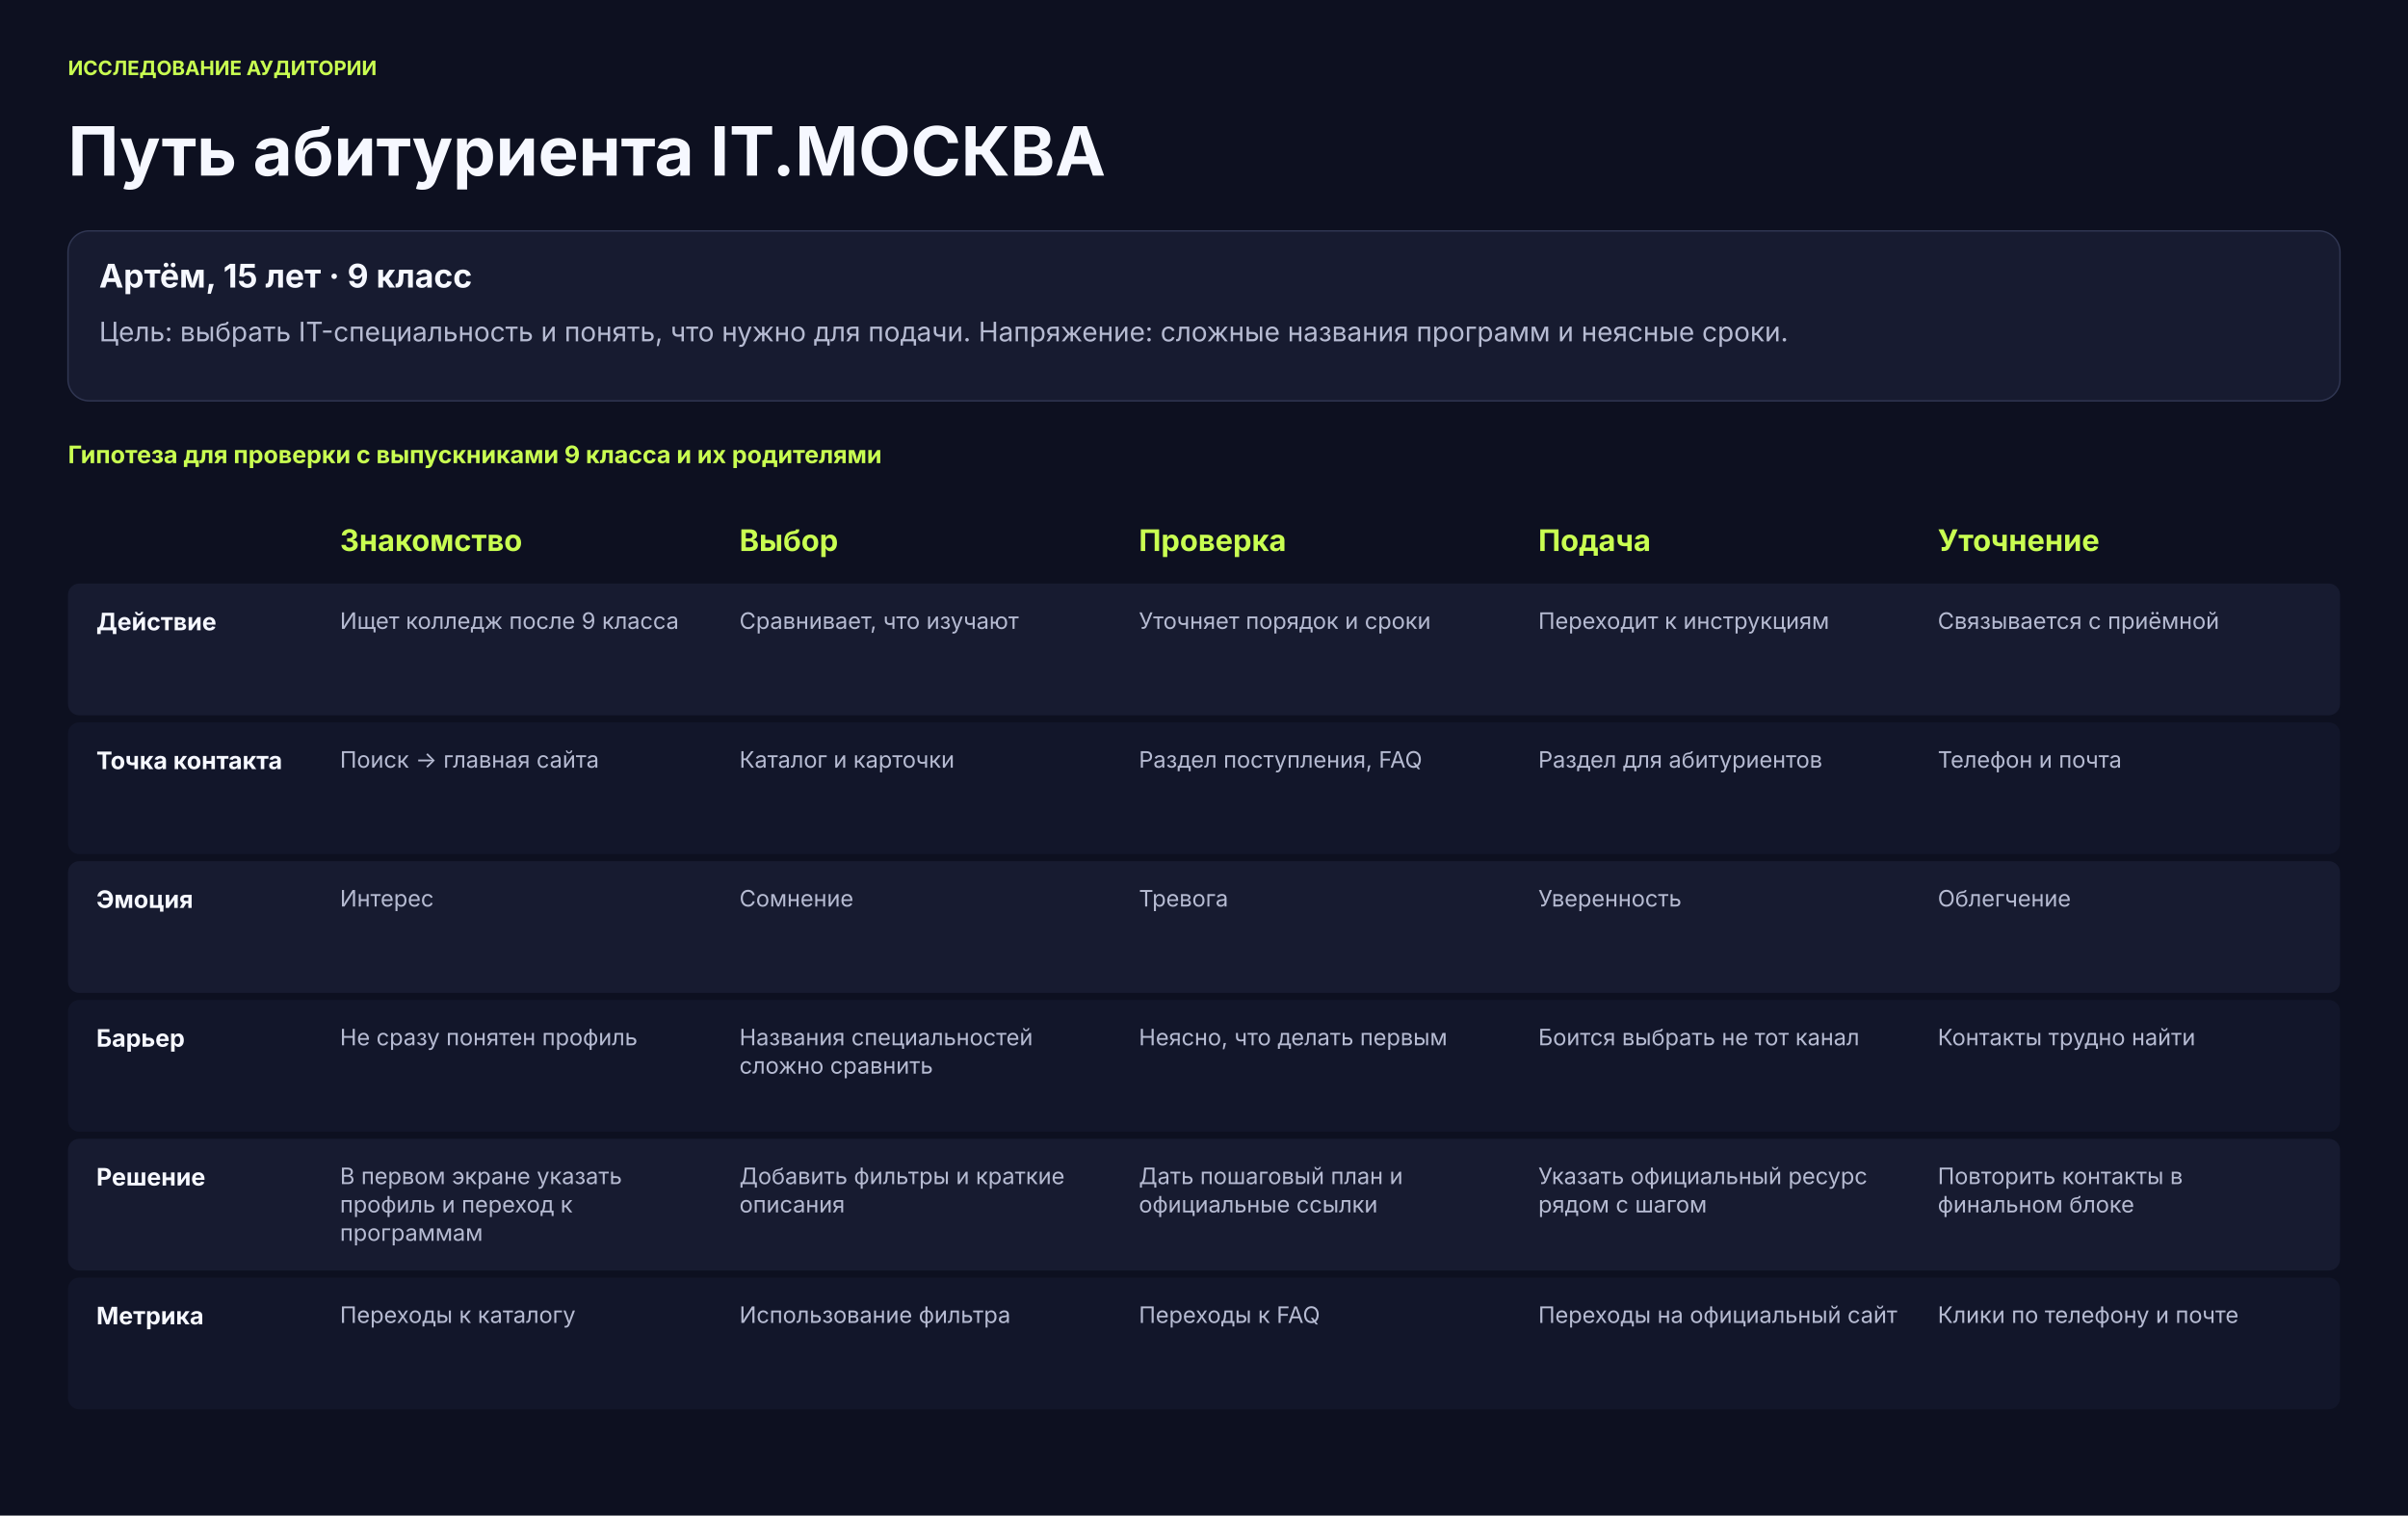
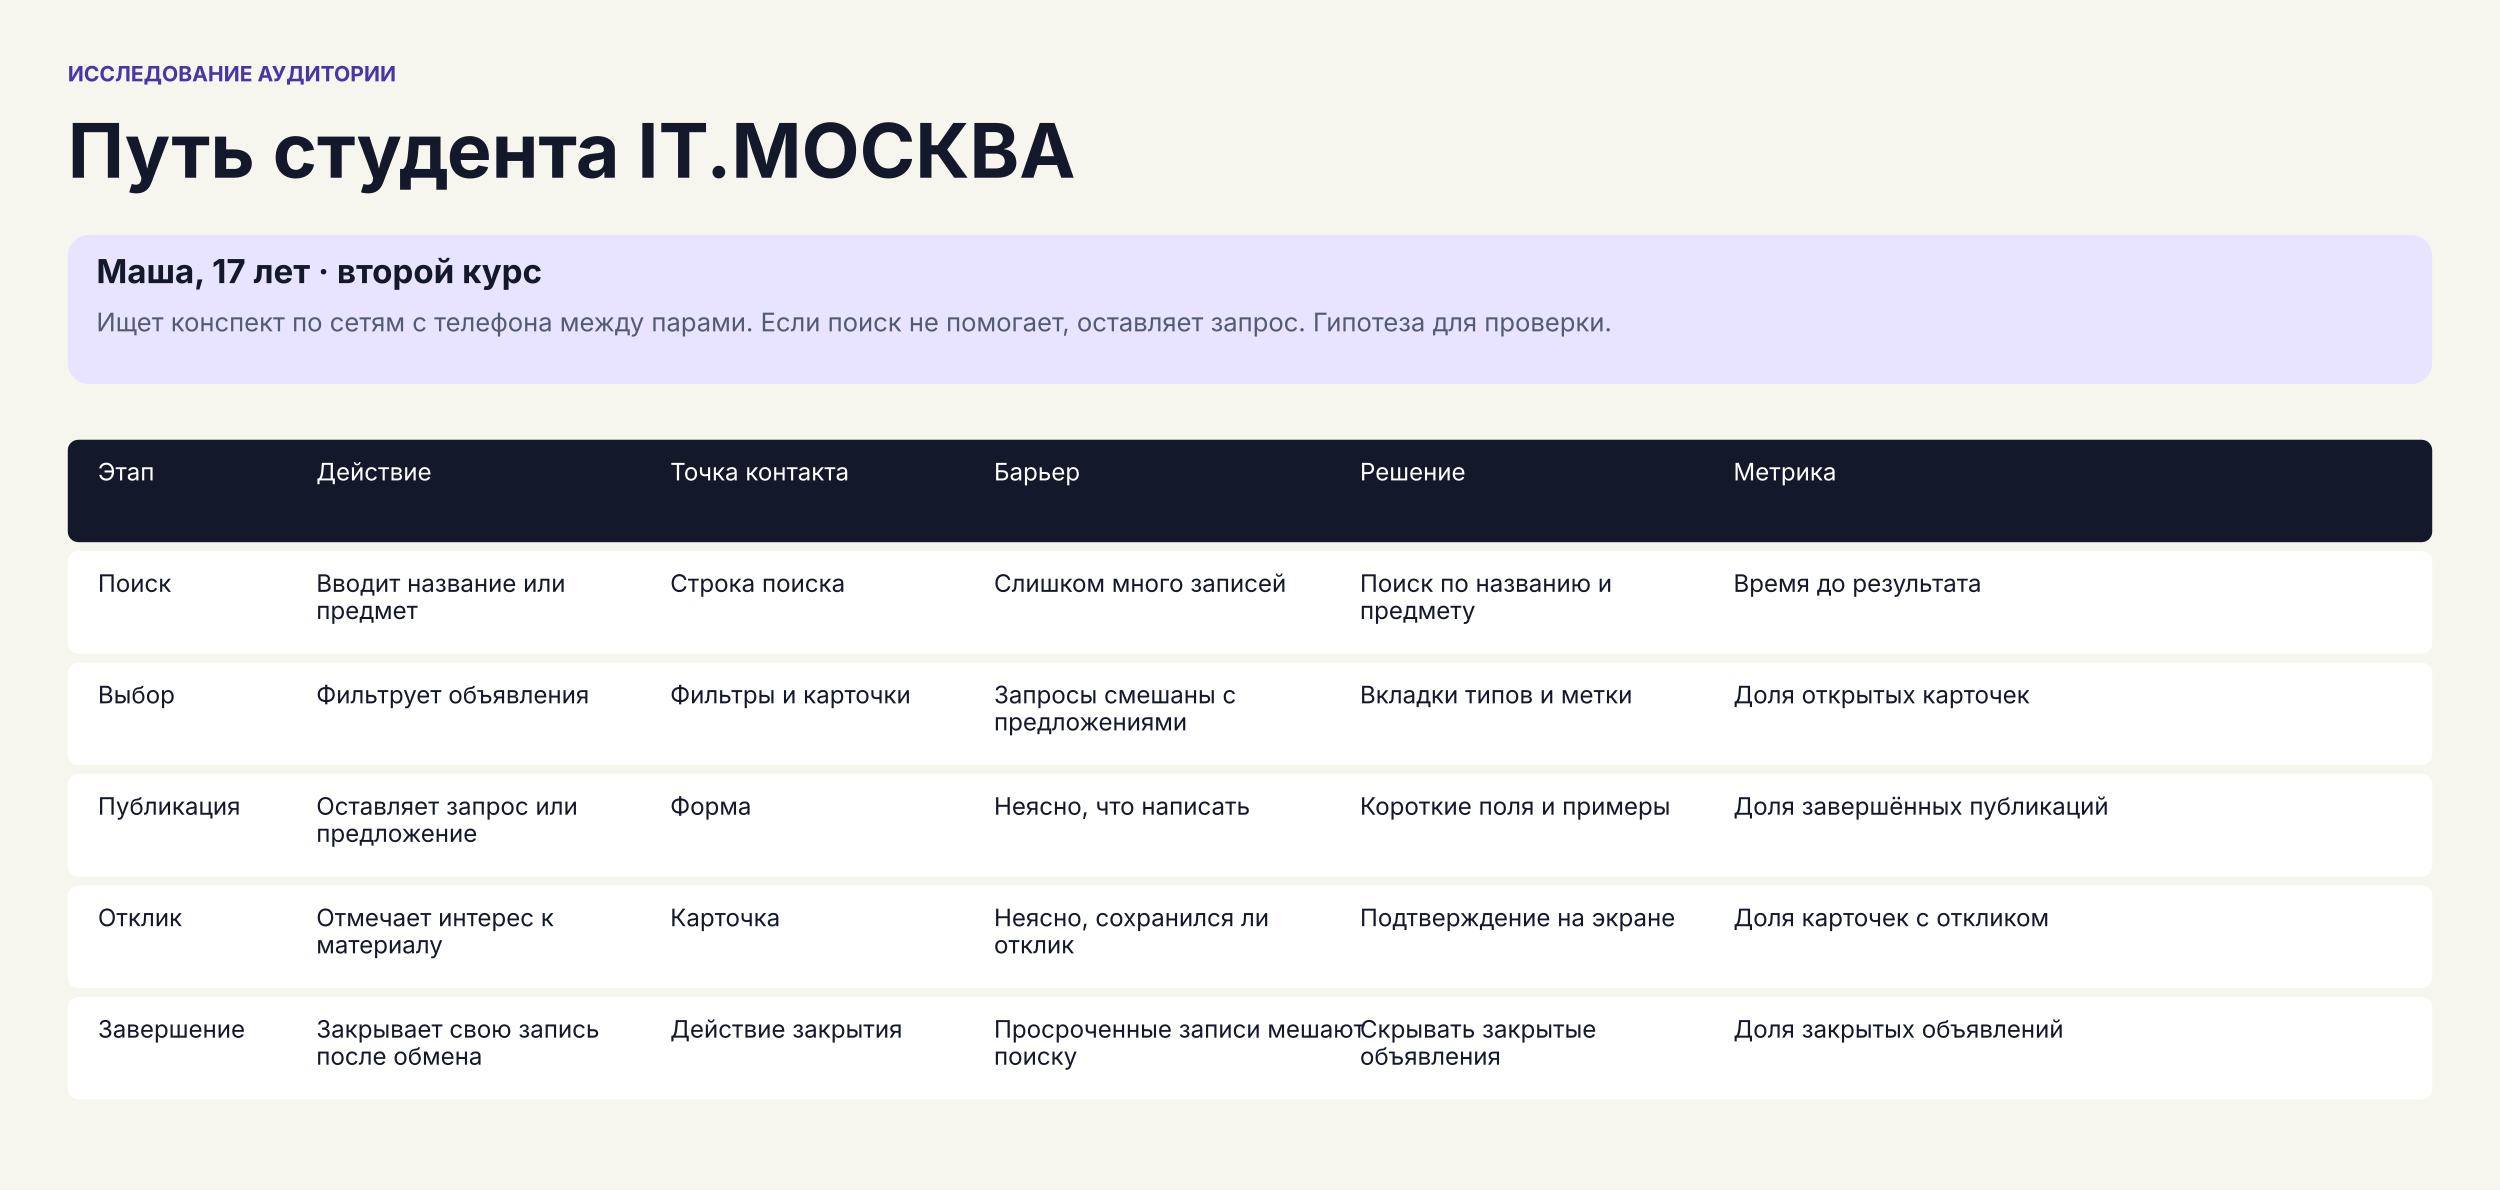
- <svg xmlns="http://www.w3.org/2000/svg" width="1700" height="1070">
-   <rect width="100%" height="100%" fill="#0D1020" />
-   <text x="48" y="53" fill="#C9FF51" font-family="Inter, Arial, sans-serif" font-size="14" font-weight="700">ИССЛЕДОВАНИЕ АУДИТОРИИ</text>
-   <text x="48" y="124" fill="#F6F8FF" font-family="Inter, Arial, sans-serif" font-size="48" font-weight="700">Путь абитуриента IT.МОСКВА</text>
-   <rect x="48" y="163" width="1604" height="120" rx="15" fill="#171B30" stroke="#303652" />
-   <text x="70" y="203" fill="#F6F8FF" font-family="Inter, Arial, sans-serif" font-size="23" font-weight="700">Артём, 15 лет · 9 класс</text>
-   <text x="70" y="241" fill="#B6BBD2" font-family="Inter, Arial, sans-serif" font-size="19" font-weight="400">Цель: выбрать IT-специальность и понять, что нужно для подачи. Напряжение: сложные названия программ и неясные сроки.</text>
-   <text x="48" y="327" fill="#C9FF51" font-family="Inter, Arial, sans-serif" font-size="17" font-weight="700">Гипотеза для проверки с выпускниками 9 класса и их родителями</text>
-   <text x="240" y="389" fill="#C9FF51" font-family="Inter, Arial, sans-serif" font-size="21" font-weight="700">Знакомство</text>
-   <text x="522" y="389" fill="#C9FF51" font-family="Inter, Arial, sans-serif" font-size="21" font-weight="700">Выбор</text>
-   <text x="804" y="389" fill="#C9FF51" font-family="Inter, Arial, sans-serif" font-size="21" font-weight="700">Проверка</text>
-   <text x="1086" y="389" fill="#C9FF51" font-family="Inter, Arial, sans-serif" font-size="21" font-weight="700">Подача</text>
-   <text x="1368" y="389" fill="#C9FF51" font-family="Inter, Arial, sans-serif" font-size="21" font-weight="700">Уточнение</text>
-   <rect x="48" y="412" width="1604" height="93" rx="8" fill="#171B30" stroke="none" />
-   <text x="68" y="445" fill="#F6F8FF" font-family="Inter, Arial, sans-serif" font-size="17" font-weight="700">Действие</text>
-   <text x="240" y="444" fill="#B6BBD2" font-family="Inter, Arial, sans-serif" font-size="16" font-weight="400">Ищет колледж после 9 класса</text>
-   <text x="522" y="444" fill="#B6BBD2" font-family="Inter, Arial, sans-serif" font-size="16" font-weight="400">Сравнивает, что изучают</text>
-   <text x="804" y="444" fill="#B6BBD2" font-family="Inter, Arial, sans-serif" font-size="16" font-weight="400">Уточняет порядок и сроки</text>
-   <text x="1086" y="444" fill="#B6BBD2" font-family="Inter, Arial, sans-serif" font-size="16" font-weight="400">Переходит к инструкциям</text>
-   <text x="1368" y="444" fill="#B6BBD2" font-family="Inter, Arial, sans-serif" font-size="16" font-weight="400">Связывается с приёмной</text>
-   <rect x="48" y="510" width="1604" height="93" rx="8" fill="#12162A" stroke="none" />
-   <text x="68" y="543" fill="#F6F8FF" font-family="Inter, Arial, sans-serif" font-size="17" font-weight="700">Точка контакта</text>
-   <text x="240" y="542" fill="#B6BBD2" font-family="Inter, Arial, sans-serif" font-size="16" font-weight="400">Поиск → главная сайта</text>
-   <text x="522" y="542" fill="#B6BBD2" font-family="Inter, Arial, sans-serif" font-size="16" font-weight="400">Каталог и карточки</text>
-   <text x="804" y="542" fill="#B6BBD2" font-family="Inter, Arial, sans-serif" font-size="16" font-weight="400">Раздел поступления, FAQ</text>
-   <text x="1086" y="542" fill="#B6BBD2" font-family="Inter, Arial, sans-serif" font-size="16" font-weight="400">Раздел для абитуриентов</text>
-   <text x="1368" y="542" fill="#B6BBD2" font-family="Inter, Arial, sans-serif" font-size="16" font-weight="400">Телефон и почта</text>
-   <rect x="48" y="608" width="1604" height="93" rx="8" fill="#171B30" stroke="none" />
-   <text x="68" y="641" fill="#F6F8FF" font-family="Inter, Arial, sans-serif" font-size="17" font-weight="700">Эмоция</text>
-   <text x="240" y="640" fill="#B6BBD2" font-family="Inter, Arial, sans-serif" font-size="16" font-weight="400">Интерес</text>
-   <text x="522" y="640" fill="#B6BBD2" font-family="Inter, Arial, sans-serif" font-size="16" font-weight="400">Сомнение</text>
-   <text x="804" y="640" fill="#B6BBD2" font-family="Inter, Arial, sans-serif" font-size="16" font-weight="400">Тревога</text>
-   <text x="1086" y="640" fill="#B6BBD2" font-family="Inter, Arial, sans-serif" font-size="16" font-weight="400">Уверенность</text>
-   <text x="1368" y="640" fill="#B6BBD2" font-family="Inter, Arial, sans-serif" font-size="16" font-weight="400">Облегчение</text>
-   <rect x="48" y="706" width="1604" height="93" rx="8" fill="#12162A" stroke="none" />
-   <text x="68" y="739" fill="#F6F8FF" font-family="Inter, Arial, sans-serif" font-size="17" font-weight="700">Барьер</text>
-   <text x="240" y="738" fill="#B6BBD2" font-family="Inter, Arial, sans-serif" font-size="16" font-weight="400">Не сразу понятен профиль</text>
-   <text x="522" y="738" fill="#B6BBD2" font-family="Inter, Arial, sans-serif" font-size="16" font-weight="400">Названия специальностей</text>
-   <text x="522" y="758" fill="#B6BBD2" font-family="Inter, Arial, sans-serif" font-size="16" font-weight="400">сложно сравнить</text>
-   <text x="804" y="738" fill="#B6BBD2" font-family="Inter, Arial, sans-serif" font-size="16" font-weight="400">Неясно, что делать первым</text>
-   <text x="1086" y="738" fill="#B6BBD2" font-family="Inter, Arial, sans-serif" font-size="16" font-weight="400">Боится выбрать не тот канал</text>
-   <text x="1368" y="738" fill="#B6BBD2" font-family="Inter, Arial, sans-serif" font-size="16" font-weight="400">Контакты трудно найти</text>
-   <rect x="48" y="804" width="1604" height="93" rx="8" fill="#171B30" stroke="none" />
-   <text x="68" y="837" fill="#F6F8FF" font-family="Inter, Arial, sans-serif" font-size="17" font-weight="700">Решение</text>
-   <text x="240" y="836" fill="#B6BBD2" font-family="Inter, Arial, sans-serif" font-size="16" font-weight="400">В первом экране указать</text>
-   <text x="240" y="856" fill="#B6BBD2" font-family="Inter, Arial, sans-serif" font-size="16" font-weight="400">профиль и переход к</text>
-   <text x="240" y="876" fill="#B6BBD2" font-family="Inter, Arial, sans-serif" font-size="16" font-weight="400">программам</text>
-   <text x="522" y="836" fill="#B6BBD2" font-family="Inter, Arial, sans-serif" font-size="16" font-weight="400">Добавить фильтры и краткие</text>
-   <text x="522" y="856" fill="#B6BBD2" font-family="Inter, Arial, sans-serif" font-size="16" font-weight="400">описания</text>
-   <text x="804" y="836" fill="#B6BBD2" font-family="Inter, Arial, sans-serif" font-size="16" font-weight="400">Дать пошаговый план и</text>
-   <text x="804" y="856" fill="#B6BBD2" font-family="Inter, Arial, sans-serif" font-size="16" font-weight="400">официальные ссылки</text>
-   <text x="1086" y="836" fill="#B6BBD2" font-family="Inter, Arial, sans-serif" font-size="16" font-weight="400">Указать официальный ресурс</text>
-   <text x="1086" y="856" fill="#B6BBD2" font-family="Inter, Arial, sans-serif" font-size="16" font-weight="400">рядом с шагом</text>
-   <text x="1368" y="836" fill="#B6BBD2" font-family="Inter, Arial, sans-serif" font-size="16" font-weight="400">Повторить контакты в</text>
-   <text x="1368" y="856" fill="#B6BBD2" font-family="Inter, Arial, sans-serif" font-size="16" font-weight="400">финальном блоке</text>
-   <rect x="48" y="902" width="1604" height="93" rx="8" fill="#12162A" stroke="none" />
-   <text x="68" y="935" fill="#F6F8FF" font-family="Inter, Arial, sans-serif" font-size="17" font-weight="700">Метрика</text>
-   <text x="240" y="934" fill="#B6BBD2" font-family="Inter, Arial, sans-serif" font-size="16" font-weight="400">Переходы к каталогу</text>
-   <text x="522" y="934" fill="#B6BBD2" font-family="Inter, Arial, sans-serif" font-size="16" font-weight="400">Использование фильтра</text>
-   <text x="804" y="934" fill="#B6BBD2" font-family="Inter, Arial, sans-serif" font-size="16" font-weight="400">Переходы к FAQ</text>
-   <text x="1086" y="934" fill="#B6BBD2" font-family="Inter, Arial, sans-serif" font-size="16" font-weight="400">Переходы на официальный сайт</text>
-   <text x="1368" y="934" fill="#B6BBD2" font-family="Inter, Arial, sans-serif" font-size="16" font-weight="400">Клики по телефону и почте</text>
+ <svg xmlns="http://www.w3.org/2000/svg" width="1660" height="790" viewBox="0 0 1660 790">
+   <rect x="0" y="0" width="1660" height="790" rx="0" fill="#F6F6EF" stroke="none" />
+   <text x="45" y="54" fill="#4A36A3" font-family="Inter,Arial,sans-serif" font-size="14" font-weight="700">ИССЛЕДОВАНИЕ АУДИТОРИИ</text>
+   <text x="45" y="118" fill="#14182B" font-family="Inter,Arial,sans-serif" font-size="50" font-weight="700">Путь студента IT.МОСКВА</text>
+   <rect x="45" y="156" width="1570" height="99" rx="14" fill="#E8E4FF" stroke="none" />
+   <text x="64" y="188" fill="#14182B" font-family="Inter,Arial,sans-serif" font-size="22" font-weight="700">Маша, 17 лет · второй курс</text>
+   <text x="64" y="220" fill="#525B70" font-family="Inter,Arial,sans-serif" font-size="17" font-weight="400">Ищет конспект по сетям с телефона между парами. Если поиск не помогает, оставляет запрос. Гипотеза для проверки.</text>
+   <rect x="45" y="292" width="1570" height="68" rx="7" fill="#14182B" stroke="none" />
+   <text x="65" y="319" fill="#FFFFFF" font-family="Inter,Arial,sans-serif" font-size="16" font-weight="400">Этап</text>
+   <text x="210" y="319" fill="#FFFFFF" font-family="Inter,Arial,sans-serif" font-size="16" font-weight="400">Действие</text>
+   <text x="445" y="319" fill="#FFFFFF" font-family="Inter,Arial,sans-serif" font-size="16" font-weight="400">Точка контакта</text>
+   <text x="660" y="319" fill="#FFFFFF" font-family="Inter,Arial,sans-serif" font-size="16" font-weight="400">Барьер</text>
+   <text x="903" y="319" fill="#FFFFFF" font-family="Inter,Arial,sans-serif" font-size="16" font-weight="400">Решение</text>
+   <text x="1151" y="319" fill="#FFFFFF" font-family="Inter,Arial,sans-serif" font-size="16" font-weight="400">Метрика</text>
+   <rect x="45" y="366" width="1570" height="68" rx="7" fill="#FFFFFF" stroke="none" />
+   <text x="65" y="393" fill="#14182B" font-family="Inter,Arial,sans-serif" font-size="16" font-weight="400">Поиск</text>
+   <text x="210" y="393" fill="#14182B" font-family="Inter,Arial,sans-serif" font-size="16" font-weight="400">Вводит название или</text>
+   <text x="210" y="411" fill="#14182B" font-family="Inter,Arial,sans-serif" font-size="16" font-weight="400">предмет</text>
+   <text x="445" y="393" fill="#14182B" font-family="Inter,Arial,sans-serif" font-size="16" font-weight="400">Строка поиска</text>
+   <text x="660" y="393" fill="#14182B" font-family="Inter,Arial,sans-serif" font-size="16" font-weight="400">Слишком много записей</text>
+   <text x="903" y="393" fill="#14182B" font-family="Inter,Arial,sans-serif" font-size="16" font-weight="400">Поиск по названию и</text>
+   <text x="903" y="411" fill="#14182B" font-family="Inter,Arial,sans-serif" font-size="16" font-weight="400">предмету</text>
+   <text x="1151" y="393" fill="#14182B" font-family="Inter,Arial,sans-serif" font-size="16" font-weight="400">Время до результата</text>
+   <rect x="45" y="440" width="1570" height="68" rx="7" fill="#FFFFFF" stroke="none" />
+   <text x="65" y="467" fill="#14182B" font-family="Inter,Arial,sans-serif" font-size="16" font-weight="400">Выбор</text>
+   <text x="210" y="467" fill="#14182B" font-family="Inter,Arial,sans-serif" font-size="16" font-weight="400">Фильтрует объявления</text>
+   <text x="445" y="467" fill="#14182B" font-family="Inter,Arial,sans-serif" font-size="16" font-weight="400">Фильтры и карточки</text>
+   <text x="660" y="467" fill="#14182B" font-family="Inter,Arial,sans-serif" font-size="16" font-weight="400">Запросы смешаны с</text>
+   <text x="660" y="485" fill="#14182B" font-family="Inter,Arial,sans-serif" font-size="16" font-weight="400">предложениями</text>
+   <text x="903" y="467" fill="#14182B" font-family="Inter,Arial,sans-serif" font-size="16" font-weight="400">Вкладки типов и метки</text>
+   <text x="1151" y="467" fill="#14182B" font-family="Inter,Arial,sans-serif" font-size="16" font-weight="400">Доля открытых карточек</text>
+   <rect x="45" y="514" width="1570" height="68" rx="7" fill="#FFFFFF" stroke="none" />
+   <text x="65" y="541" fill="#14182B" font-family="Inter,Arial,sans-serif" font-size="16" font-weight="400">Публикация</text>
+   <text x="210" y="541" fill="#14182B" font-family="Inter,Arial,sans-serif" font-size="16" font-weight="400">Оставляет запрос или</text>
+   <text x="210" y="559" fill="#14182B" font-family="Inter,Arial,sans-serif" font-size="16" font-weight="400">предложение</text>
+   <text x="445" y="541" fill="#14182B" font-family="Inter,Arial,sans-serif" font-size="16" font-weight="400">Форма</text>
+   <text x="660" y="541" fill="#14182B" font-family="Inter,Arial,sans-serif" font-size="16" font-weight="400">Неясно, что написать</text>
+   <text x="903" y="541" fill="#14182B" font-family="Inter,Arial,sans-serif" font-size="16" font-weight="400">Короткие поля и примеры</text>
+   <text x="1151" y="541" fill="#14182B" font-family="Inter,Arial,sans-serif" font-size="16" font-weight="400">Доля завершённых публикаций</text>
+   <rect x="45" y="588" width="1570" height="68" rx="7" fill="#FFFFFF" stroke="none" />
+   <text x="65" y="615" fill="#14182B" font-family="Inter,Arial,sans-serif" font-size="16" font-weight="400">Отклик</text>
+   <text x="210" y="615" fill="#14182B" font-family="Inter,Arial,sans-serif" font-size="16" font-weight="400">Отмечает интерес к</text>
+   <text x="210" y="633" fill="#14182B" font-family="Inter,Arial,sans-serif" font-size="16" font-weight="400">материалу</text>
+   <text x="445" y="615" fill="#14182B" font-family="Inter,Arial,sans-serif" font-size="16" font-weight="400">Карточка</text>
+   <text x="660" y="615" fill="#14182B" font-family="Inter,Arial,sans-serif" font-size="16" font-weight="400">Неясно, сохранился ли</text>
+   <text x="660" y="633" fill="#14182B" font-family="Inter,Arial,sans-serif" font-size="16" font-weight="400">отклик</text>
+   <text x="903" y="615" fill="#14182B" font-family="Inter,Arial,sans-serif" font-size="16" font-weight="400">Подтверждение на экране</text>
+   <text x="1151" y="615" fill="#14182B" font-family="Inter,Arial,sans-serif" font-size="16" font-weight="400">Доля карточек с откликом</text>
+   <rect x="45" y="662" width="1570" height="68" rx="7" fill="#FFFFFF" stroke="none" />
+   <text x="65" y="689" fill="#14182B" font-family="Inter,Arial,sans-serif" font-size="16" font-weight="400">Завершение</text>
+   <text x="210" y="689" fill="#14182B" font-family="Inter,Arial,sans-serif" font-size="16" font-weight="400">Закрывает свою запись</text>
+   <text x="210" y="707" fill="#14182B" font-family="Inter,Arial,sans-serif" font-size="16" font-weight="400">после обмена</text>
+   <text x="445" y="689" fill="#14182B" font-family="Inter,Arial,sans-serif" font-size="16" font-weight="400">Действие закрытия</text>
+   <text x="660" y="689" fill="#14182B" font-family="Inter,Arial,sans-serif" font-size="16" font-weight="400">Просроченные записи мешают</text>
+   <text x="660" y="707" fill="#14182B" font-family="Inter,Arial,sans-serif" font-size="16" font-weight="400">поиску</text>
+   <text x="903" y="689" fill="#14182B" font-family="Inter,Arial,sans-serif" font-size="16" font-weight="400">Скрывать закрытые</text>
+   <text x="903" y="707" fill="#14182B" font-family="Inter,Arial,sans-serif" font-size="16" font-weight="400">объявления</text>
+   <text x="1151" y="689" fill="#14182B" font-family="Inter,Arial,sans-serif" font-size="16" font-weight="400">Доля закрытых объявлений</text>
</svg>
